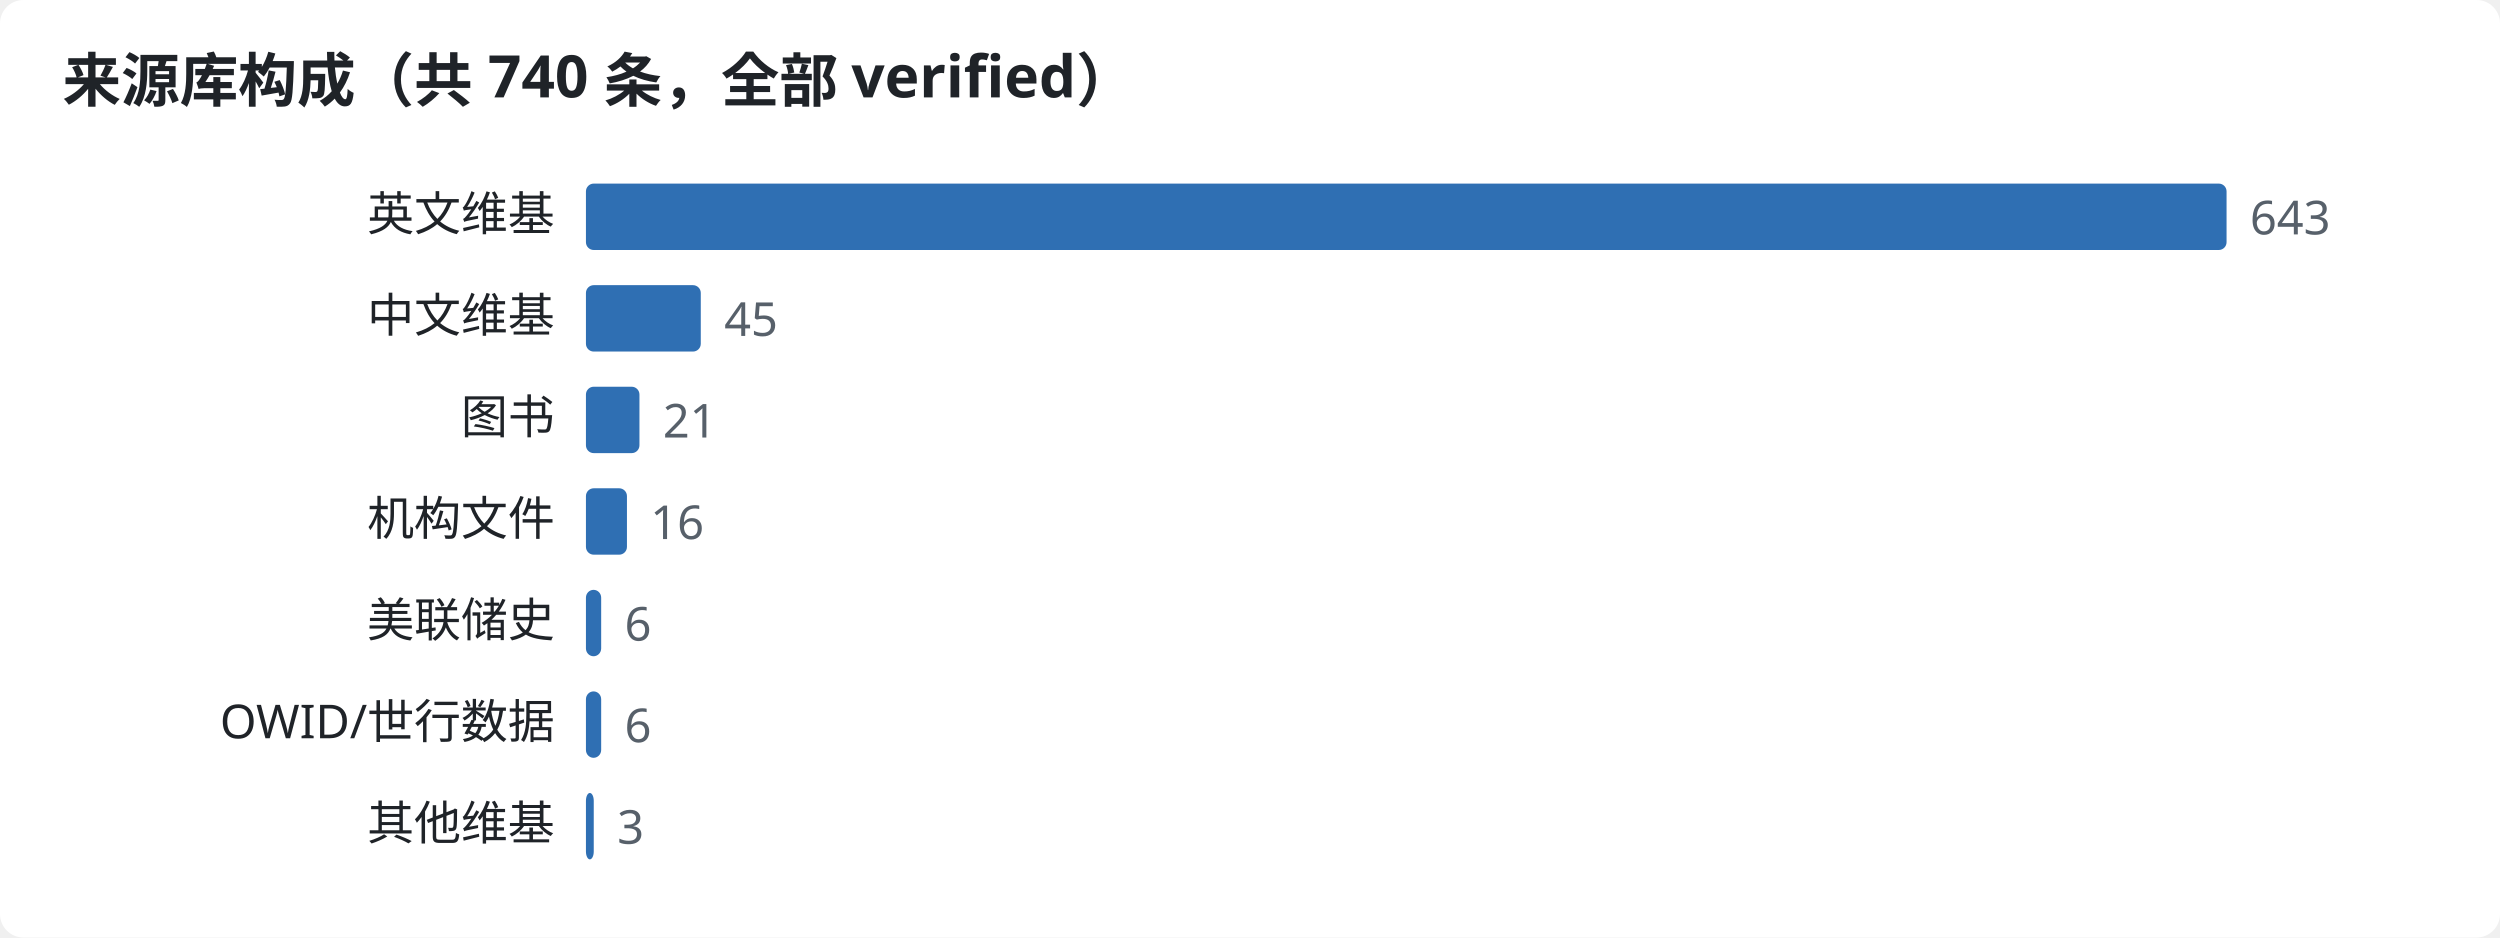
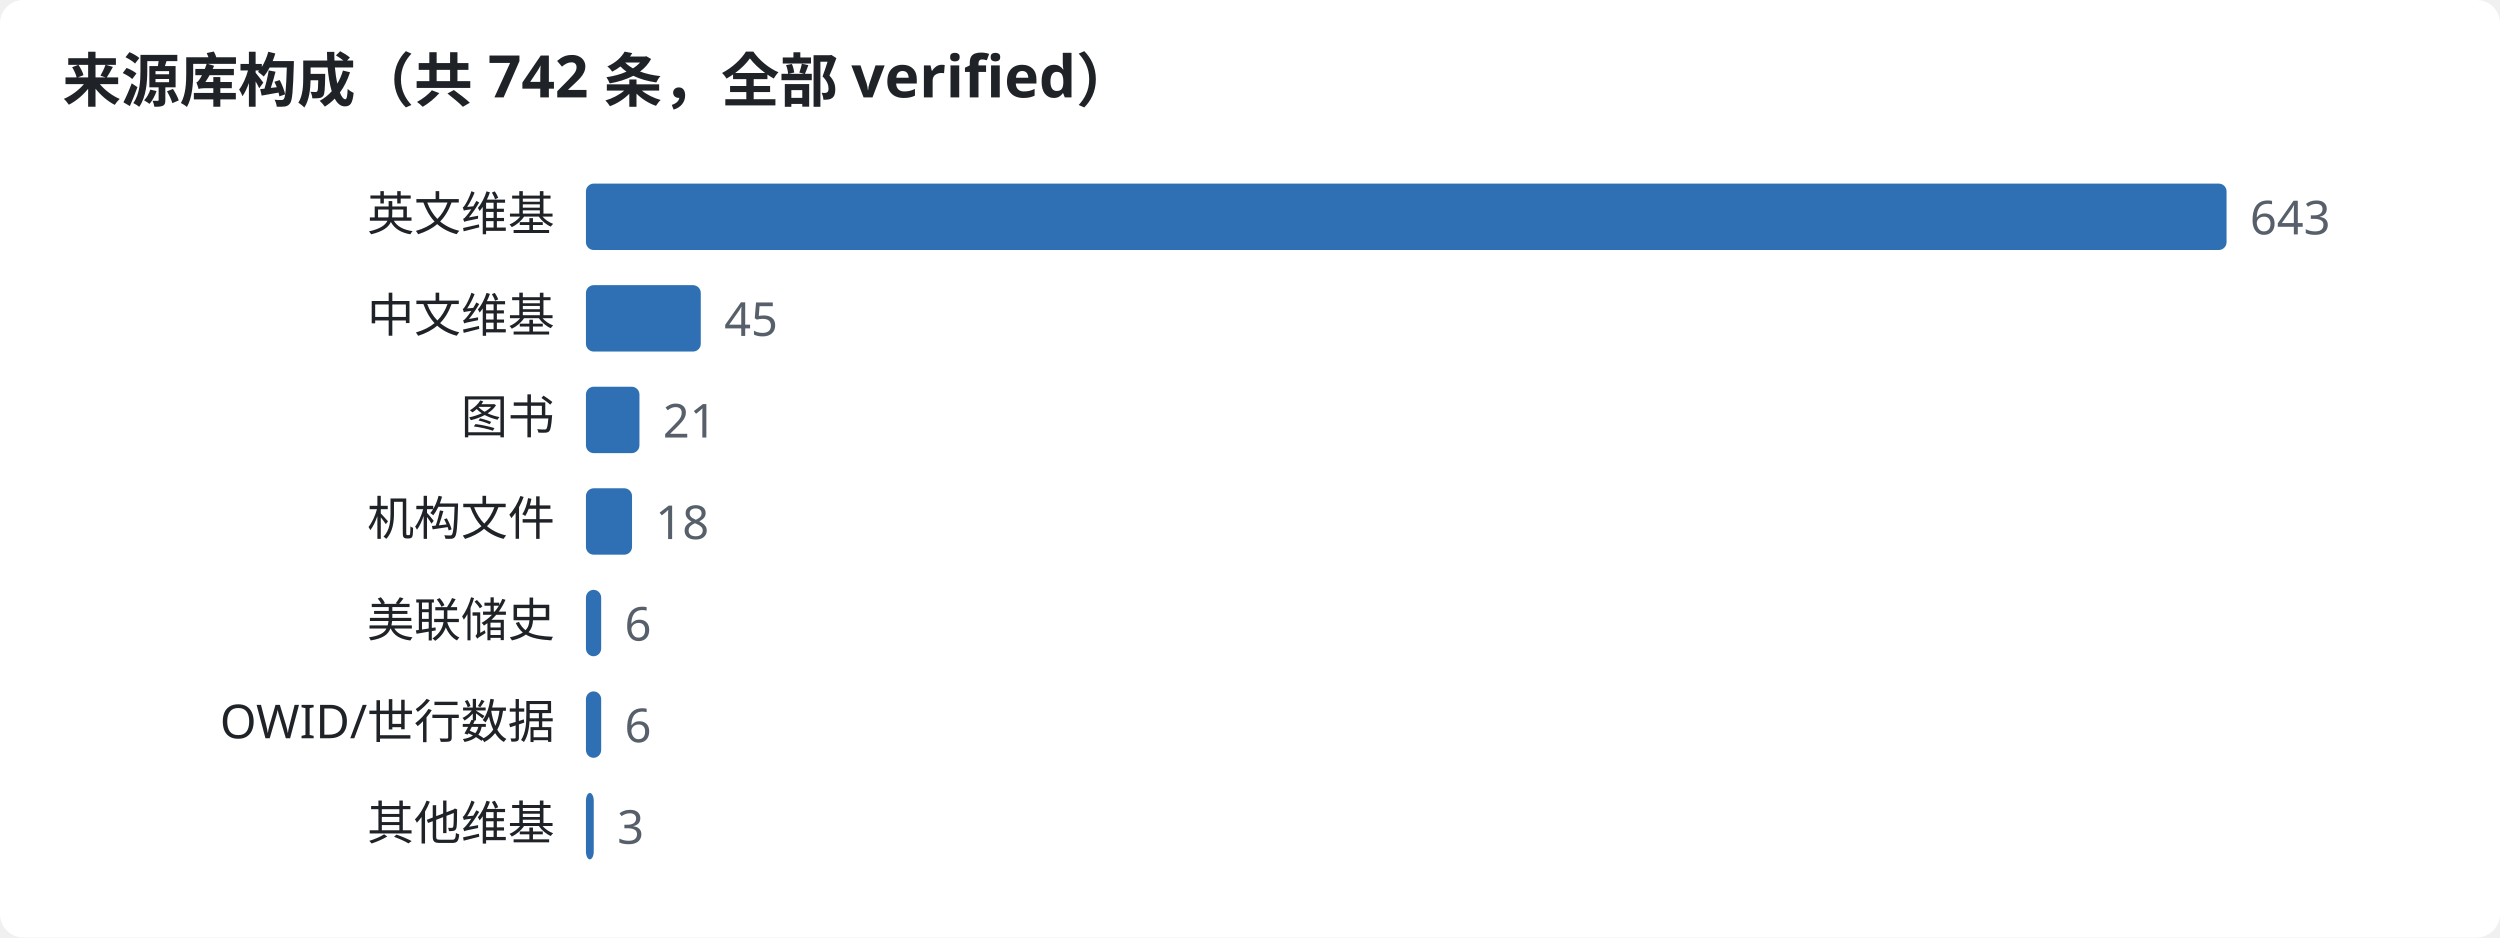
- <svg xmlns="http://www.w3.org/2000/svg" viewBox="0 0 640 240" width="640" height="240" role="img" aria-label="来源库构成（共 740 条，全部 verified）">
+ <svg xmlns="http://www.w3.org/2000/svg" viewBox="0 0 640 240" width="640" height="240" role="img" aria-label="来源库构成（共 742 条，全部 verified）">
  <style>
.t{font:600 15px sans-serif;fill:#1f2328}.l{font:12px sans-serif;fill:#1f2328}.v{font:12px sans-serif;fill:#57606a}
.b{fill:#2f6fb3}.b2{fill:#c0602a}.g{stroke:#d0d7de;stroke-width:1}.bg{fill:#ffffff}
@media (prefers-color-scheme:dark){.t,.l{fill:#e6edf3}.v{fill:#9da7b3}.b{fill:#5aa0e6}.b2{fill:#e08a55}.g{stroke:#30363d}.bg{fill:#0d1117}}
</style>
  <rect class="bg" width="640" height="240" rx="6" />
-   <text class="t" x="16" y="26">来源库构成（共 740 条，全部 verified）</text>
+   <text class="t" x="16" y="26">来源库构成（共 742 条，全部 verified）</text>
  <text class="l" x="142" y="59" text-anchor="end">英文维基</text>
  <rect class="b" x="150" y="47" width="420.0" height="17" rx="2" />
  <text class="v" x="576.0" y="60">643</text>
  <text class="l" x="142" y="85" text-anchor="end">中文维基</text>
  <rect class="b" x="150" y="73" width="29.4" height="17" rx="2" />
  <text class="v" x="185.4" y="86">45</text>
  <text class="l" x="142" y="111" text-anchor="end">图书</text>
  <rect class="b" x="150" y="99" width="13.7" height="17" rx="2" />
  <text class="v" x="169.7" y="112">21</text>
  <text class="l" x="142" y="137" text-anchor="end">机构文件</text>
-   <rect class="b" x="150" y="125" width="10.5" height="17" rx="2" />
-   <text class="v" x="166.5" y="138">16</text>
+   <rect class="b" x="150" y="125" width="11.8" height="17" rx="2" />
+   <text class="v" x="167.8" y="138">18</text>
  <text class="l" x="142" y="163" text-anchor="end">美联储史</text>
  <rect class="b" x="150" y="151" width="3.9" height="17" rx="2" />
  <text class="v" x="159.9" y="164">6</text>
  <text class="l" x="142" y="189" text-anchor="end">OWID/世行数据</text>
  <rect class="b" x="150" y="177" width="3.9" height="17" rx="2" />
  <text class="v" x="159.9" y="190">6</text>
  <text class="l" x="142" y="215" text-anchor="end">其他维基</text>
  <rect class="b" x="150" y="203" width="2.0" height="17" rx="2" />
  <text class="v" x="158.0" y="216">3</text>
</svg>
